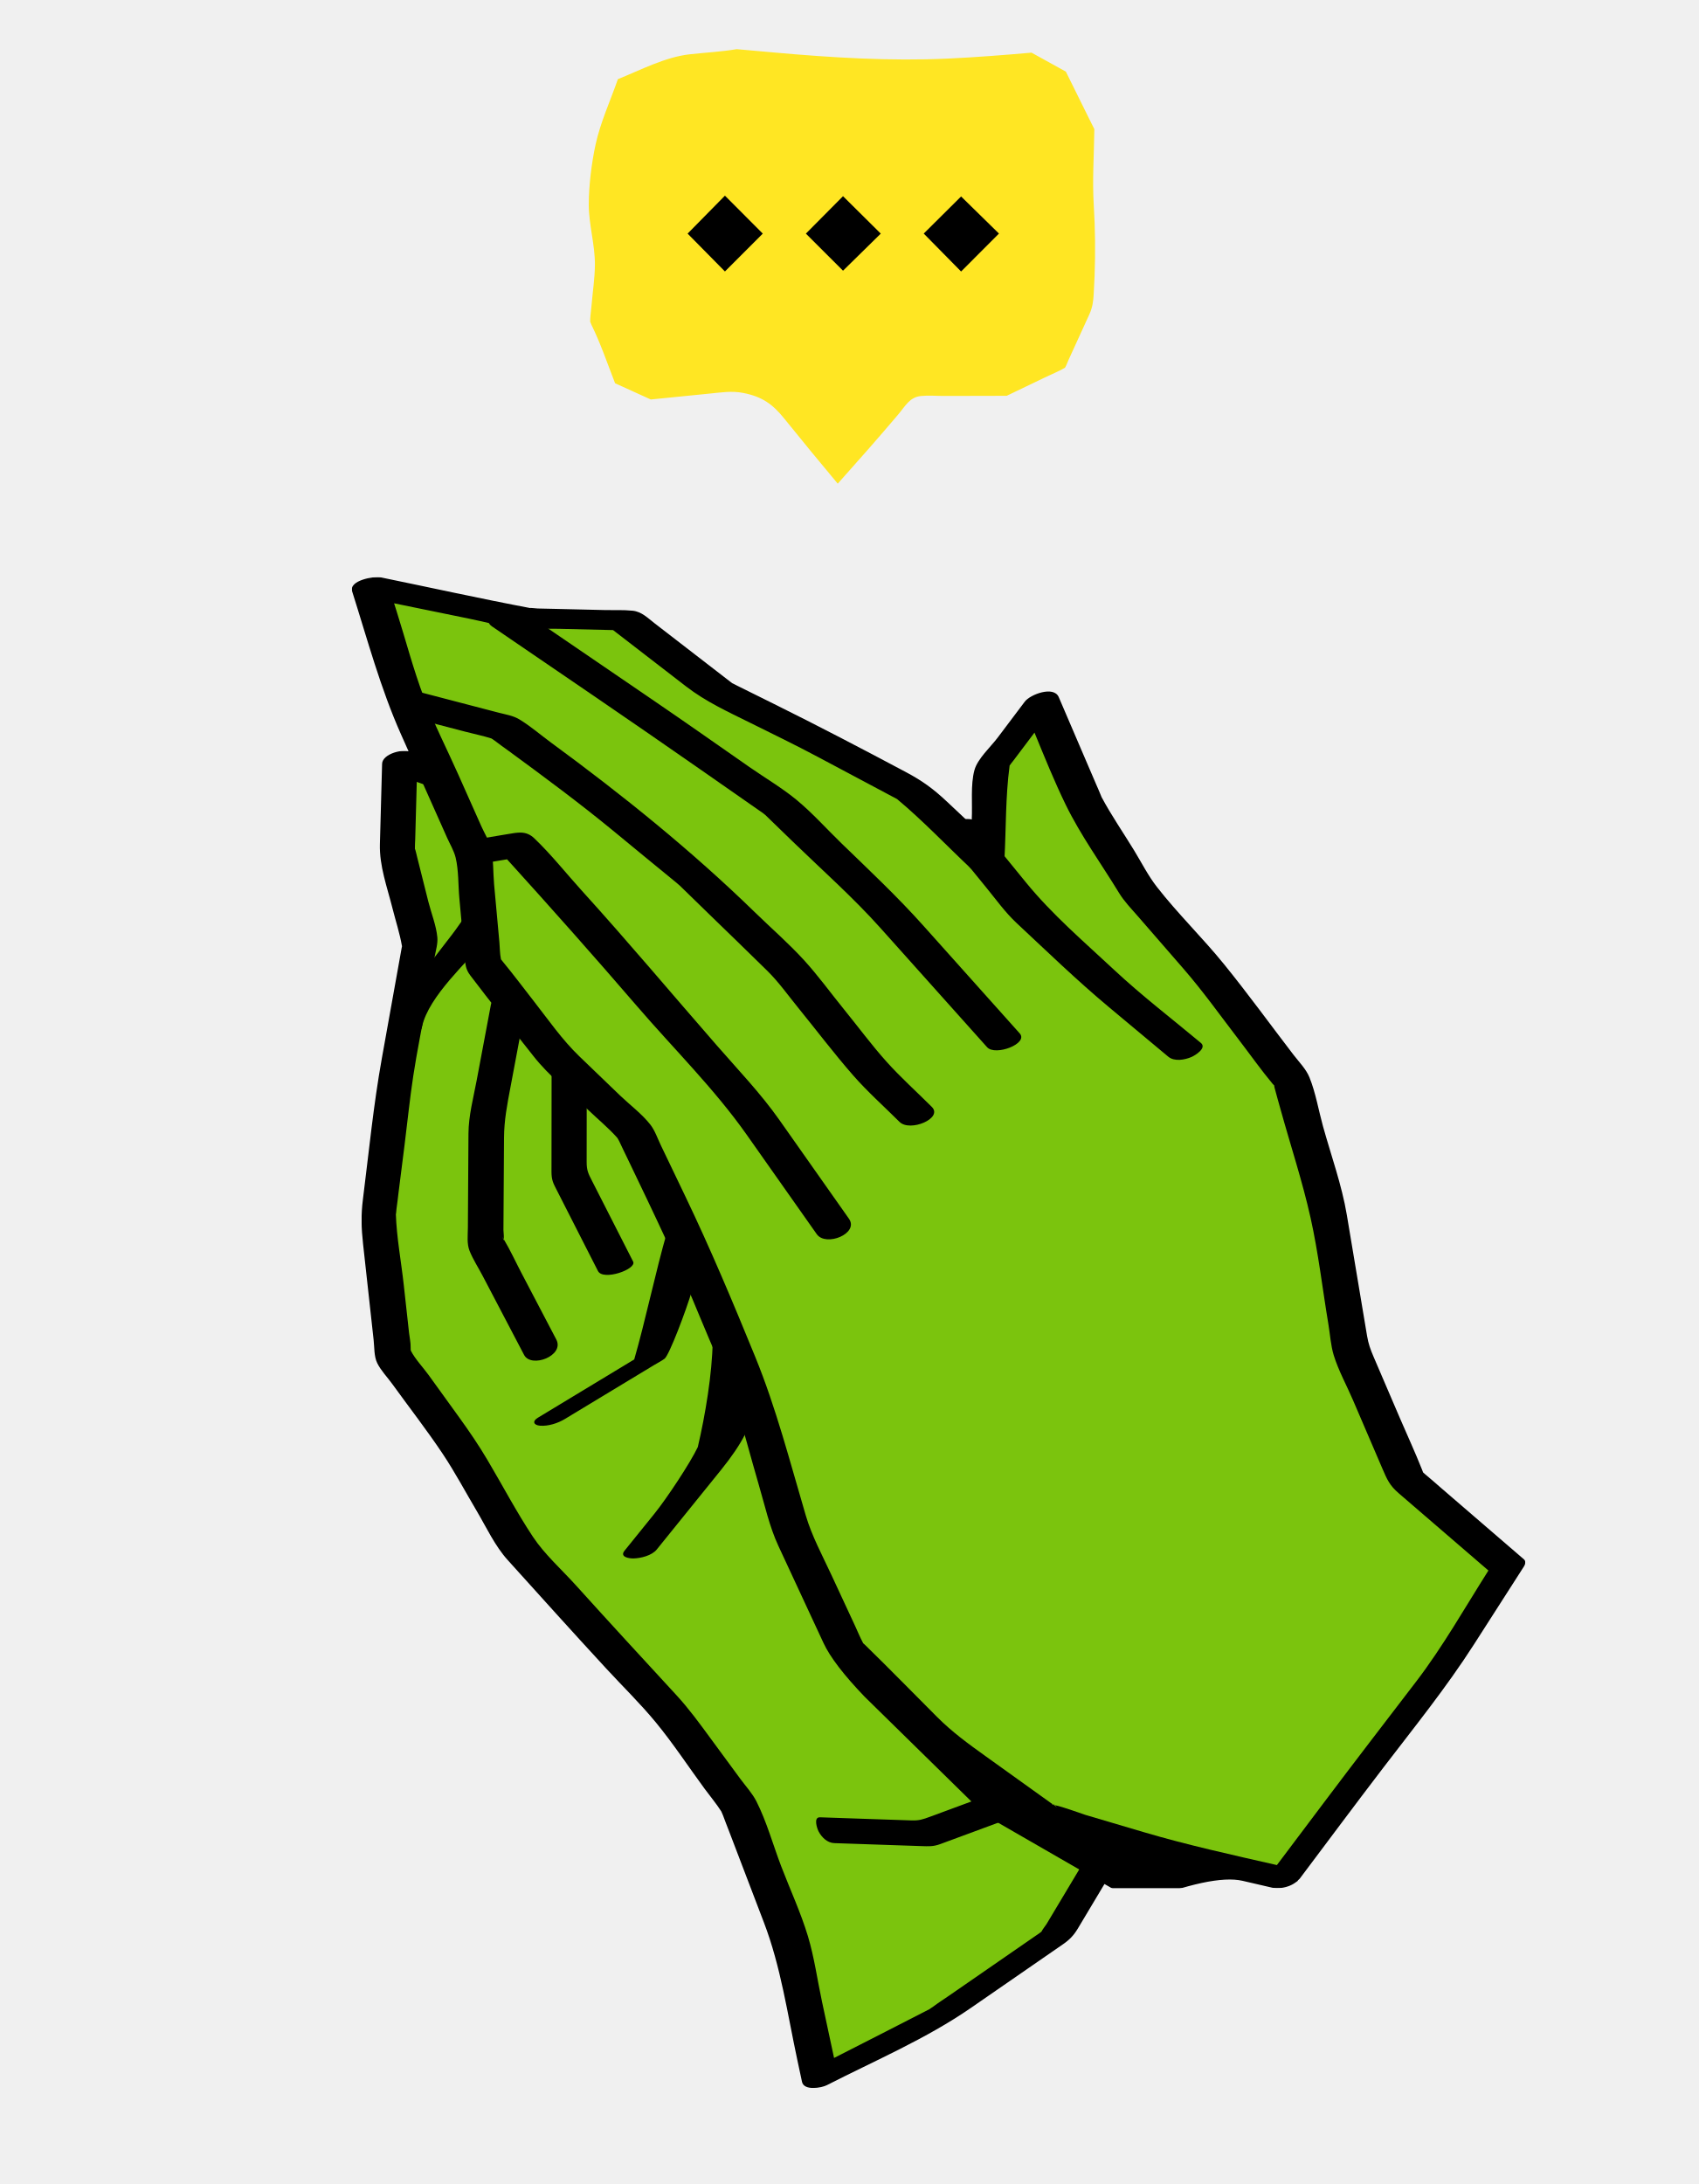
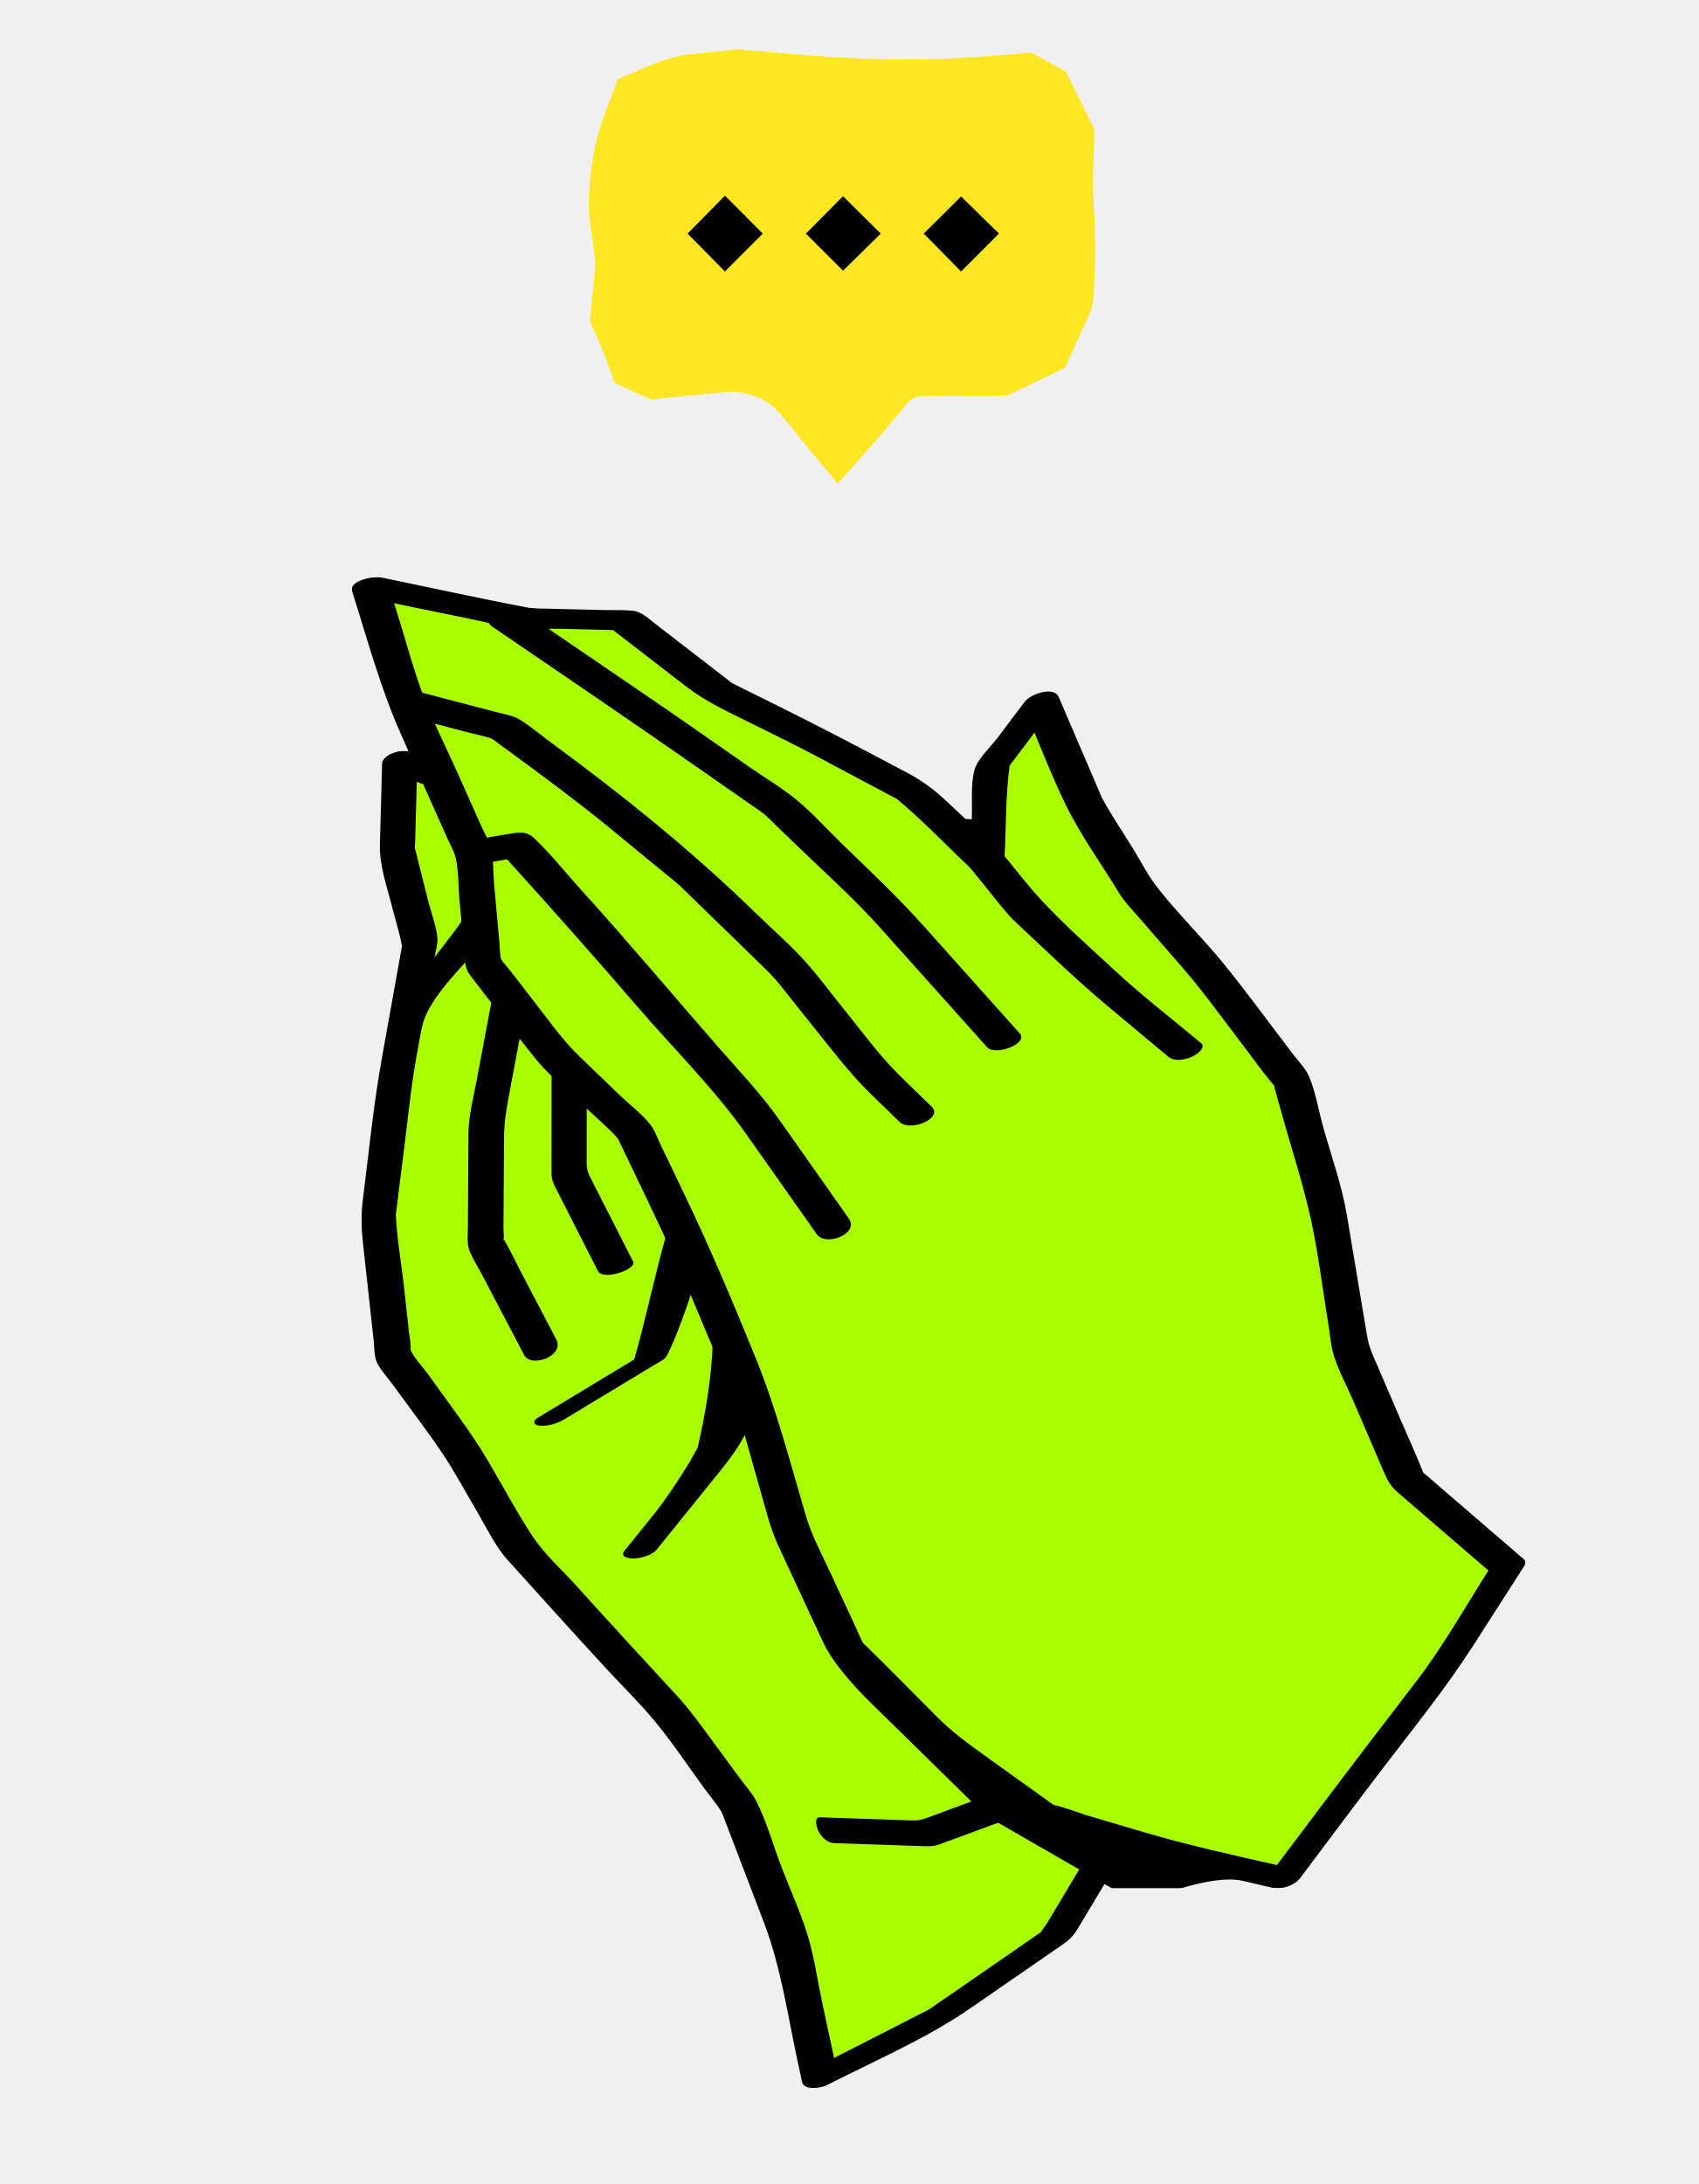
<svg xmlns="http://www.w3.org/2000/svg" height="180" viewBox="0 0 140 180" width="140">
  <mask id="a" fill="#fff">
    <path d="m.803.798h64.652v110.202h-64.652z" fill="#fff" fill-rule="evenodd" />
  </mask>
  <mask id="b" fill="#fff">
    <path d="m0 .478h96.722v108.054h-96.722z" fill="#fff" fill-rule="evenodd" />
  </mask>
  <g fill="none" fill-rule="evenodd">
    <path d="m0 1h140v180h-140z" transform="translate(0 -1)" />
-     <path d="m3.745 71.273 1.865 7.421-1.999 11.13-1.443 11.44 1.266 11.497 5.485 7.599 4.803 8.113 6.291 6.969 6.362 6.899 5.521 7.509 4.26 11.15 2.398 11.192 9.938-5.08 9.651-6.669 5.894-9.851-4.373-10.213-2.853-10.844-4.81-10.088-3.723-10.514-3.679-10.597-7.756-7.086-7.14-7.557-6.957-7.736-6.72-7.853-12.078-4.315z" fill="#7bc40d" transform="translate(29 -1)" />
+     <path d="m3.745 71.273 1.865 7.421-1.999 11.13-1.443 11.44 1.266 11.497 5.485 7.599 4.803 8.113 6.291 6.969 6.362 6.899 5.521 7.509 4.26 11.15 2.398 11.192 9.938-5.08 9.651-6.669 5.894-9.851-4.373-10.213-2.853-10.844-4.81-10.088-3.723-10.514-3.679-10.597-7.756-7.086-7.14-7.557-6.957-7.736-6.72-7.853-12.078-4.315z" fill="#a8fd00" transform="translate(29 -1)" />
    <path d="m62.535 88.612c-.001-.065.02-.125.11-.12-.02-.002-.061.048-.11.12m-.486.877-4.793 8.01c-.064.106-.32.417-.417.621-.045.036-.092.073-.133.101l-3.393 2.345-4.112 2.842c-.428.295-.87.577-1.285.888-.094.07-.2.125-.29.2l-.003.003c-2.442 1.262-4.896 2.503-7.343 3.755l-.532.271-.996-4.646c-.38-1.774-.633-3.64-1.156-5.378-.59-1.959-1.48-3.872-2.21-5.783-.667-1.748-1.193-3.673-2.04-5.343-.338-.664-.887-1.257-1.327-1.855-.83-1.127-1.658-2.255-2.487-3.382-.897-1.22-1.755-2.404-2.78-3.515-2.777-3.012-5.551-6.024-8.296-9.065-1.158-1.283-2.562-2.53-3.521-3.972-1.353-2.036-2.507-4.237-3.754-6.34-.73-1.235-1.503-2.365-2.343-3.53l-2.512-3.478c-.456-.632-1.11-1.309-1.468-2.016-.001-.029-.014-.119-.011-.257.012-.389-.09-.82-.132-1.206l-.438-3.975c-.211-1.91-.586-3.883-.648-5.809.015.054.039-.34.052-.427.067-.439.11-.882.166-1.322.167-1.31.332-2.62.497-3.93.24-1.907.432-3.826.722-5.724.309-2.023.725-4.037 1.087-6.052.226-1.258.45-2.514.677-3.77.09-.508.265-1.055.219-1.572-.086-.969-.505-2.006-.742-2.948l-.927-3.69c-.021-.083-.151-.66-.182-.672-.008-.26.02-.533.026-.788l.11-4.024.018-.7 4.816 1.72 4.068 1.454c.125.044.36.17.568.246.083.098.212.215.253.263 3.219 3.761 6.434 7.513 9.745 11.194 3.349 3.725 6.777 7.364 10.217 11.007 1.36 1.44 2.9 2.72 4.36 4.053l3.37 3.078c.095.086.425.448.46.417.099.23.166.5.244.722 1.613 4.646 3.224 9.291 4.865 13.927.752 2.126 1.397 4.337 2.28 6.411 1.115 2.607 2.45 5.138 3.67 7.697.78 1.633 1.28 3.005 1.742 4.755.719 2.736 1.309 5.547 2.169 8.243.68 2.135 1.778 4.207 2.66 6.266.516 1.206.94 2.534 1.577 3.682l.09.165c-.171.27-.425.777-.457.833m3.392-1.478c-.18-1.015-.924-2.157-1.328-3.099-.687-1.608-1.376-3.214-2.064-4.82-.73-1.707-1.221-3.27-1.695-5.07-.687-2.613-1.18-5.389-2.088-7.934-.806-2.26-2.112-4.444-3.144-6.608-.795-1.668-1.593-3.283-2.208-5.02-1.714-4.842-3.423-9.684-5.108-14.535l-1.501-4.323c-.204-.586-.326-.903-.784-1.32l-6.623-6.052c-3.002-2.742-5.748-5.867-8.467-8.89-3.46-3.849-6.898-7.703-10.263-11.634-.854-.999-1.674-2.046-2.571-3.006-.455-.485-.995-.628-1.615-.85-2.985-1.066-5.97-2.134-8.957-3.2l-1.988-.71c-.773-.405-2.522.108-2.543.924l-.18 6.623c-.05 1.806.597 3.537 1.035 5.28.258 1.026.598 2.063.78 3.104l.008.026-.025.116c-.072.38-.137.761-.205 1.142-.48 2.668-.958 5.337-1.437 8.005-.688 3.828-1.066 7.712-1.553 11.57-.17 1.34-.138 2.377.01 3.724l.87 7.904c.067.604.026 1.354.298 1.903.295.603.842 1.168 1.233 1.71 1.388 1.923 2.858 3.808 4.174 5.782 1.006 1.51 1.869 3.134 2.794 4.696.8 1.355 1.493 2.867 2.552 4.041 2.69 2.98 5.374 5.965 8.096 8.915 1.364 1.48 2.833 2.91 4.112 4.464 1.432 1.74 2.69 3.658 4.025 5.474.45.613.959 1.216 1.37 1.86.013.041.107.234.143.331.154.428.325.85.487 1.274l2.893 7.575c1.385 3.625 1.935 7.525 2.747 11.315l.384 1.796c.164.762 1.619.494 2.04.278 3.986-2.037 8.202-3.828 11.888-6.376l7.6-5.252c.529-.365.876-.73 1.205-1.28l2.29-3.83 2.464-4.117c.326-.544.964-1.252.849-1.906" fill="#000" mask="url(#a)" transform="translate(29 61.086)" />
-     <path d="m76.783 155.728 6.308-8.384 6.487-8.477 5.688-8.87-8.337-7.183-4.568-10.638-1.884-11.262-3.039-10.98-6.918-9.019-5.654-6.506-4.502-7.386-3.546-8.266-4.048 5.372-.425 7.777-6.127-5.76-7.947-4.229-8.125-4.025-7.567-5.84-8.505-.199-12.598-2.583 3.031 9.548 5.493 12.318.845 9.272 5.768 7.368 6.7 6.442 5.111 10.652 4.472 10.939 3.358 11.366 4.489 9.66 7.444 7.445 8.592 6.16 10.178 3.01z" fill="#7bc40d" transform="translate(29 -.914)" />
+     <path d="m76.783 155.728 6.308-8.384 6.487-8.477 5.688-8.87-8.337-7.183-4.568-10.638-1.884-11.262-3.039-10.98-6.918-9.019-5.654-6.506-4.502-7.386-3.546-8.266-4.048 5.372-.425 7.777-6.127-5.76-7.947-4.229-8.125-4.025-7.567-5.84-8.505-.199-12.598-2.583 3.031 9.548 5.493 12.318.845 9.272 5.768 7.368 6.7 6.442 5.111 10.652 4.472 10.939 3.358 11.366 4.489 9.66 7.444 7.445 8.592 6.16 10.178 3.01z" fill="#a8fd00" transform="translate(29 -.914)" />
    <path d="m80.109 101.497-3.861 5.132c-3.674-.838-7.354-1.644-10.969-2.712-1.609-.477-3.219-.952-4.828-1.428-.165-.049-1.855-.667-2.497-.798.119.11.19.284.076.117-.033-.047-.098-.093-.166-.136-.087-.014-.149-.016-.164.004.026-.034.056-.049.085-.055-.043-.025-.09-.053-.12-.074l-1.532-1.098-3.88-2.782c-1.454-1.043-2.757-1.988-4.015-3.246-1.987-1.988-3.951-4.003-5.964-5.964-.068-.067-.104-.095-.127-.11-.008-.018-.016-.037-.033-.068-.232-.432-.417-.897-.624-1.342l-1.961-4.22c-.752-1.62-1.609-3.196-2.115-4.909-1.3-4.4-2.436-8.84-4.173-13.088-1.83-4.476-3.672-8.87-5.763-13.228l-2.016-4.204c-.263-.547-.482-1.205-.858-1.686-.686-.878-1.692-1.628-2.494-2.398l-3.358-3.23c-1.418-1.363-2.541-2.995-3.751-4.542-.844-1.077-1.663-2.18-2.535-3.236-.054-.065-.12-.14-.173-.215-.001-.009-.001-.018-.006-.039-.091-.44-.084-.924-.125-1.372l-.436-4.77c-.088-.97-.035-2.098-.277-3.044-.15-.582-.522-1.177-.766-1.724l-1.93-4.33c-.927-2.079-1.986-4.144-2.797-6.273-.885-2.322-1.516-4.774-2.267-7.142l-.207-.65 6.218 1.273c1.147.235 2.308.55 3.468.711 1.259.177 2.59.088 3.858.117l4.506.106c2.004 1.545 4.008 3.091 6.011 4.638 1.646 1.27 3.42 2.075 5.289 3.002 1.862.923 3.731 1.828 5.566 2.805 1.458.776 2.916 1.553 4.375 2.328l1.72.916c.148.08.301.152.446.237 2.119 1.762 4.05 3.808 6.059 5.696.553.521 2.744.167 2.794-.748.138-2.528.083-5.145.419-7.653.003-.024.003-.036.003-.05.086-.14.209-.273.304-.4l1.401-1.858.348-.463c.824 2.001 1.634 4.015 2.578 5.951 1.225 2.513 2.932 4.866 4.387 7.254.436.715 1.014 1.306 1.564 1.938 1.242 1.43 2.483 2.86 3.725 4.287 1.647 1.894 3.11 3.954 4.636 5.944.909 1.186 1.778 2.42 2.735 3.567.077.093.119.135.144.155-.01.011-.012.05.018.165.157.604.332 1.204.499 1.805.822 2.966 1.804 5.93 2.473 8.934.642 2.881.982 5.863 1.469 8.774.138.83.193 1.748.441 2.552.388 1.255 1.067 2.482 1.583 3.687l2.421 5.638c.394.917.601 1.395 1.348 2.038l7.395 6.37c-1.939 3.056-3.75 6.268-5.946 9.138-2.549 3.33-5.107 6.653-7.628 10.005zm9.649-25.969c-.431-.37-.854-.754-1.294-1.114-.045-.036-.127-.12-.164-.145-.032-.078-.06-.159-.088-.229-.568-1.432-1.218-2.836-1.826-4.25l-2.162-5.038c-.263-.614-.433-1.079-.543-1.732-.555-3.323-1.111-6.647-1.668-9.97-.412-2.469-1.3-4.908-1.967-7.317-.363-1.31-.602-2.762-1.114-4.023-.279-.689-.863-1.272-1.314-1.86-1.909-2.489-3.757-5.04-5.734-7.476-1.766-2.177-3.801-4.148-5.524-6.359-.722-.924-1.272-2.014-1.883-3.016-.887-1.456-1.88-2.89-2.684-4.398.01.011-.056-.135-.102-.25-.1-.256-.217-.507-.325-.759-.409-.954-.818-1.908-1.228-2.86l-1.871-4.363c-.413-.964-2.357-.213-2.795.367l-2.246 2.981c-.57.756-1.65 1.731-1.907 2.665-.335 1.214-.154 2.817-.223 4.07l-.023.43-1.999-1.879c-1.141-1.073-2.04-1.729-3.418-2.462-3.597-1.914-7.193-3.793-10.844-5.602l-3.044-1.509c-.085-.042-.359-.19-.417-.21-.154-.114-.304-.236-.455-.35-1.976-1.527-3.953-3.053-5.93-4.578-.579-.446-1.075-.969-1.824-1.045-.769-.079-1.573-.037-2.346-.055-1.34-.03-2.681-.062-4.021-.095l-1.456-.033c-.174-.004-.829-.087-.555-.024-4.143-.782-8.266-1.696-12.397-2.544-.531-.108-2.63.246-2.34 1.161 1.257 3.96 2.334 7.985 4.026 11.781l3.804 8.532c.234.522.567 1.075.7 1.63.251 1.048.206 2.26.304 3.331l.436 4.77c.063.698.061 1.07.476 1.618 1.69 2.236 3.457 4.417 5.185 6.623 1.291 1.65 3.04 3.022 4.546 4.47.778.748 1.654 1.464 2.372 2.275.019.03.096.14.168.293.233.506.481 1.004.721 1.505 2.084 4.343 4.155 8.638 5.977 13.094.898 2.197 1.924 4.382 2.707 6.624.809 2.315 1.398 4.732 2.093 7.084.497 1.683.874 3.44 1.615 5.034l3.723 8.011c.538 1.158 1.67 2.634 3.394 4.429l9.979 9.79 12.543 7.228c4.115-1.614 6.988-2.231 8.62-1.853l2.476.574c.045.011.098.005.145.012.062.01.124.017.178.02.013 0 .027-.003.041-.003.136.004.274-.006.418-.027.035-.005.068-.01.103-.017.141-.026.274-.062.409-.11.049-.018.094-.034.141-.054.115-.049.219-.102.319-.165.065-.039.123-.08.182-.126.035-.028.082-.049.113-.079.031-.029.039-.058.065-.087.039-.04.09-.072.124-.116 2.294-3.05 4.569-6.113 6.888-9.145 2.556-3.34 5.191-6.6 7.46-10.14l4.134-6.447c.105-.164.182-.426.001-.582z" fill="#000" mask="url(#b)" transform="translate(29 47.086)" />
    <path d="m57.785 149.621.079.051c.025.004.062.013.09.02-.052-.048-.11-.082-.17-.07m-46.229-97.08c5.734 3.913 11.477 7.814 17.171 11.786l5.183 3.616c.156.11.401.348.106.074.136.127.268.26.401.388l1.965 1.905c2.403 2.328 4.936 4.57 7.17 7.065l8.81 9.845c.673.755 3.442-.295 2.688-1.139l-7.956-8.892c-2.13-2.38-4.445-4.553-6.742-6.778-1.203-1.166-2.359-2.464-3.649-3.535-1.22-1.015-2.648-1.85-3.95-2.758-2.607-1.818-5.207-3.647-7.833-5.439l-11.06-7.549c-.785-.536-3.46.621-2.304 1.411m36.251 39.601c-1.239-1.236-2.565-2.424-3.734-3.727-1.227-1.367-2.33-2.867-3.489-4.291-1.106-1.361-2.155-2.815-3.34-4.108-1.258-1.372-2.69-2.618-4.023-3.916-5.232-5.094-10.887-9.648-16.773-13.964-.868-.636-1.718-1.376-2.638-1.933-.516-.313-1.137-.404-1.718-.555l-6.588-1.72c-.682-.178-1.569-.002-2.049.55-.41.47-.313 1.118.346 1.29l5.576 1.455c.701.184 1.432.33 2.124.55.044.029.162.095.278.185.364.288.753.552 1.128.828 2.95 2.16 5.854 4.31 8.677 6.63 1.723 1.414 3.438 2.839 5.168 4.245.061.049.238.208.295.256l.24.233 2.138 2.083c1.612 1.569 3.237 3.128 4.838 4.709.921.91 1.686 1.99 2.501 2.994 1.515 1.863 2.974 3.794 4.555 5.602 1.181 1.352 2.551 2.569 3.824 3.837.861.86 3.61-.29 2.664-1.233m-6.832 9.214c-1.91-2.712-3.82-5.425-5.732-8.137-1.544-2.192-3.409-4.138-5.17-6.158-3.7-4.24-7.315-8.553-11.095-12.718-1.302-1.434-2.538-3.004-3.94-4.34-.68-.65-1.368-.481-2.204-.342-.933.156-1.868.31-2.802.467-.614.102-1.147.339-1.207 1.093-.055.684.361 1.116.947 1.019l3.023-.504c3.618 3.992 7.186 8.007 10.701 12.09 3.014 3.504 6.381 6.818 9.043 10.596l5.783 8.208c.751 1.067 3.514-.051 2.653-1.274m29.009-14.487c-2.379-1.987-4.866-3.889-7.132-6.004-2.519-2.352-5.128-4.575-7.307-7.248l-4.022-4.934c-.625-.765-3.41.25-2.692 1.133l3.482 4.271c.801.982 1.548 2.028 2.476 2.895 2.513 2.347 4.98 4.737 7.62 6.94l4.884 4.078c.508.425 1.36.267 1.918.026.29-.125 1.285-.73.773-1.158m-61.713-8.945-4.317 5.608-.617.801c-.464.603.41.735.858.706.46-.029.368.497.796.324.325-.13-.145 1.36.018 1.039.245-.483.647-.264.778-.872.55-2.54 3.87-5.441 5.043-6.964l.616-.802c.465-.603-.408-.735-.858-.706-.46.029-.663-1.898-.809-1.46-.187.559-1.289 2.042-1.508 2.326m3.194 5.786-1.174 6.244c-.272 1.453-.668 2.902-.677 4.384l-.048 7.761c-.004.638-.097 1.318.14 1.91.287.715.735 1.4 1.09 2.081l3.403 6.493c.59 1.124 3.356.067 2.655-1.27l-2.873-5.484c-.482-.919-.921-1.883-1.454-2.774-.352-.588.069.047-.036.134.092-.078.005-.785.006-.904.016-2.537.03-5.075.048-7.612.009-1.437.26-2.716.528-4.138l1.326-7.053c.267-1.422-2.693-1.054-2.934.228m5.001 5.857-.008 7.472c-.001.701-.032 1.046.276 1.65l1.964 3.858 1.59 3.121c.426.834 3.219-.148 2.899-.777l-3.376-6.627c-.328-.642-.456-.888-.455-1.591 0-1.463.003-2.928.004-4.392.002-1.163.002-2.327.003-3.49 0-.654-2.896-.188-2.897.776m12.051 30.61c-.616 1.3-2.556 4.232-3.575 5.492l-2.466 3.053c-.415.513.362.641.728.635.601-.01 1.523-.233 1.927-.734 1.764-2.184 3.53-4.367 5.292-6.55 1.763-2.185 2.594-3.812 2.802-5.443.208-1.63-.95-3.847-.782-5.165.115-.904-2.595-.809-2.699 0-.042 2.675-.609 6.079-1.227 8.712zm-2.55-17.672c-.896 3.086-1.794 7.365-2.69 10.451l-7.944 4.805c-.486.293-.341.611.175.655.679.056 1.476-.202 2.05-.55l7.344-4.44c.287-.175.605-.33.877-.532.38-.282 1.795-4.018 2.266-5.637.369-1.271.412-2.79.782-4.06.175-.605-1.427-2.128-1.645-1.378zm28.395 45.665c-2.229.822-4.459 1.646-6.687 2.47-.608.224-.917.33-1.549.308l-4.228-.143-3.312-.114c-.566-.018-.228.954-.107 1.177.261.486.72.933 1.29.952l7.14.244c.631.021 1.01.05 1.588-.163l3.918-1.447 3.131-1.156c.955-.353-.406-2.416-1.184-2.129" fill="#000" transform="translate(29 -.914)" />
    <path d="m12.907.052 3.173.282c4.71.42 9.496.713 14.222.495 2.313-.106 4.608-.289 6.91-.489l2.827 1.563 2.114 4.271.116.228.119.242-.002.074c-.026 2.07-.171 4.117-.046 6.183.12 1.999.142 3.885.067 5.852l-.072 1.475c-.035.61-.092 1.097-.37 1.707l-1.712 3.746-.134.32c-.045.11-.095.219-.154.312l-.03.014c-.515.294-1.084.522-1.62.78l-3.15 1.514-5.141.012c-.633.002-1.302-.06-1.933.005-.93.096-1.285.832-1.862 1.514-1.635 1.933-3.306 3.824-4.991 5.71-1.488-1.785-2.97-3.576-4.428-5.388-.926-1.148-1.79-1.782-3.361-2.089-.954-.188-1.848-.038-2.801.056l-4.821.483-2.941-1.336c-.63-1.612-1.193-3.288-1.956-4.833-.037-.074-.072-.162-.098-.245.001-.337.044-.682.08-1.022l.034-.338c.092-1.086.264-2.195.277-3.285.02-1.666-.506-3.33-.506-4.997 0-1.573.23-3.436.565-4.974.394-1.81 1.223-3.612 1.835-5.369 1.903-.77 3.889-1.818 5.911-2.049 1.277-.145 2.606-.206 3.879-.424z" fill="#ffe623" transform="translate(47.813 4)" />
    <g fill="#000">
      <path d="m8.863 15.253 3.077 3.12 3.118-3.12-3.118-3.127zm9.749.001 3.061 3.056 3.111-3.056-3.111-3.084zm12.793-3.062-3.079 3.058 3.079 3.126 3.121-3.126z" transform="translate(47.813 4)" />
      <path d="m40.362.621c-.169-.044-.263-.056-.287-.049.09.012.177.027.259.047z" transform="translate(29 -.914)" />
    </g>
  </g>
</svg>
